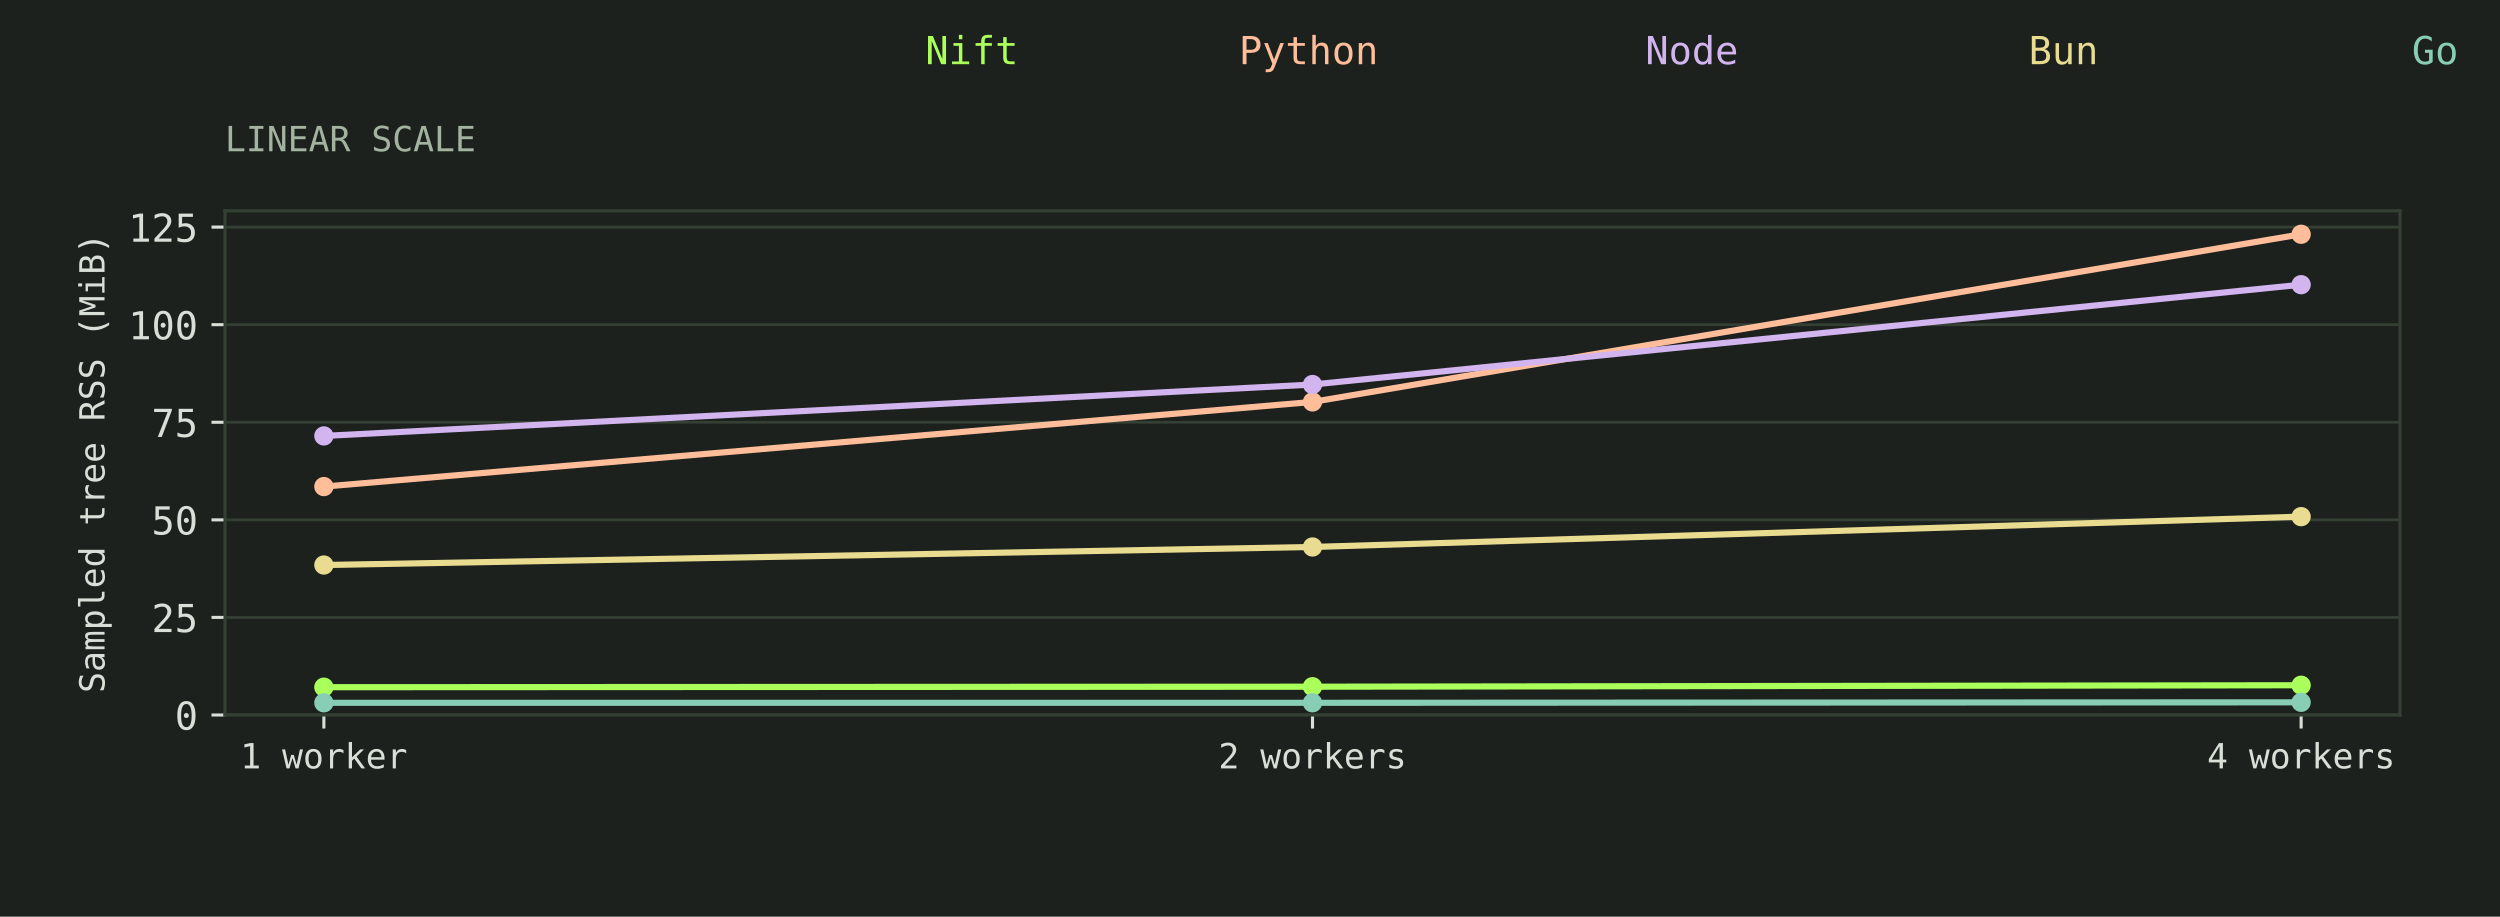
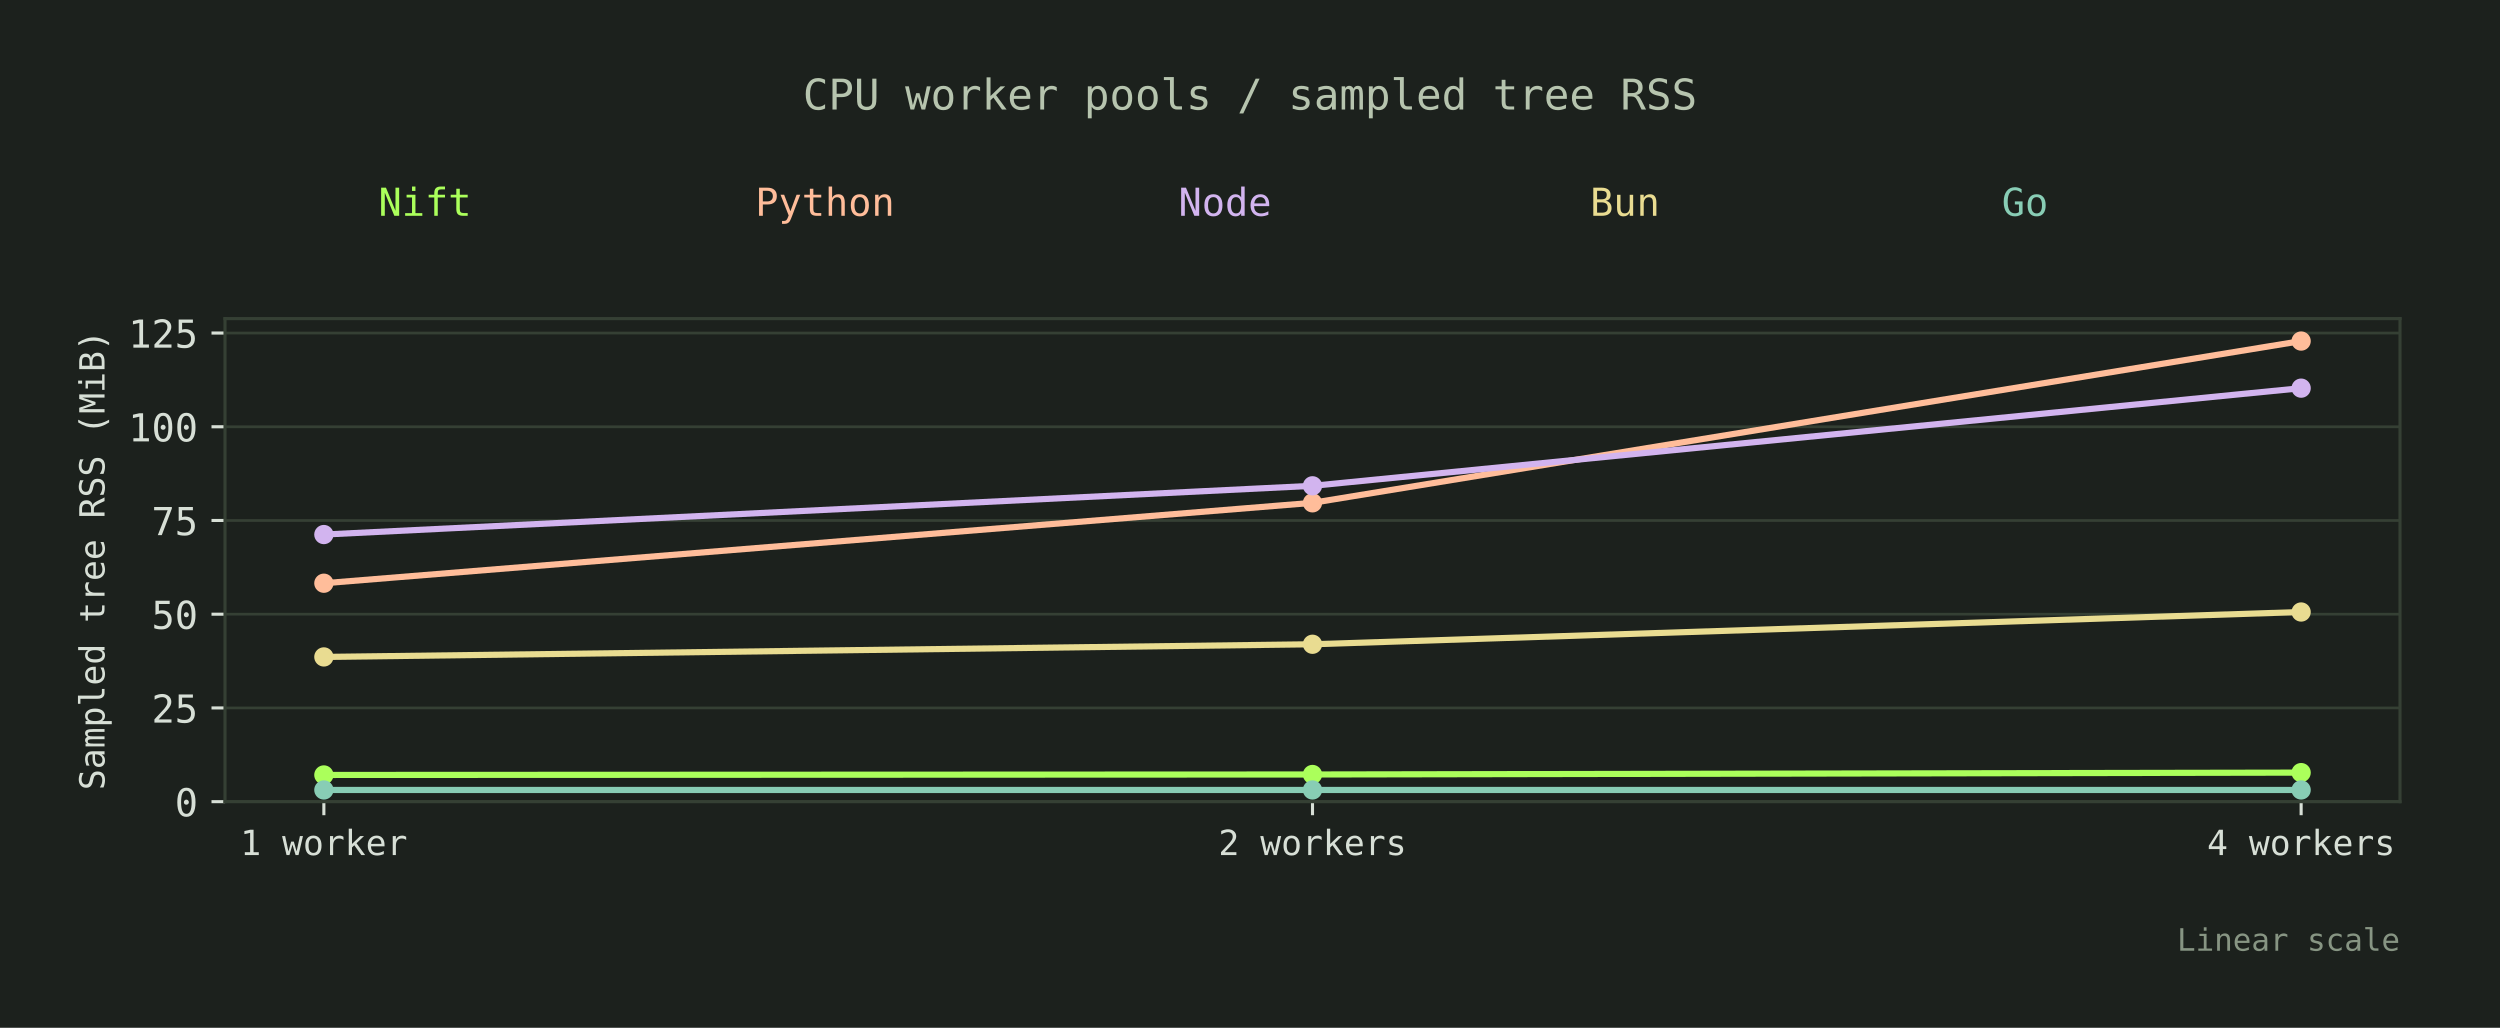
- <svg xmlns="http://www.w3.org/2000/svg" xmlns:xlink="http://www.w3.org/1999/xlink" width="648pt" height="237.6pt" viewBox="0 0 648 237.6" version="1.1">
+ <svg xmlns="http://www.w3.org/2000/svg" xmlns:xlink="http://www.w3.org/1999/xlink" width="648pt" height="266.4pt" viewBox="0 0 648 266.4" version="1.1">
  <defs>
    <style type="text/css">*{stroke-linejoin: round; stroke-linecap: butt}</style>
    <style> .c0{fill: #1c211d} .c1{stroke: #d7dfd6; stroke-width: 0.8} .c2{fill: #d7dfd6; stroke: #d7dfd6; stroke-width: 0.8} .c3{font-size: 9px; font-family: 'DejaVu Sans Mono'; text-anchor: middle; fill: #d7dfd6} .c4{fill: none; stroke: #354034; stroke-width: 0.7; stroke-linecap: square} .c5{font-size: 10px; font-family: 'DejaVu Sans Mono'; text-anchor: end; fill: #d7dfd6} .c6{fill: #abff5b; stroke: #abff5b} .c7{fill: #ffbd9a; stroke: #ffbd9a} .c8{fill: #d2b4ef; stroke: #d2b4ef} .c9{fill: #e9dc91; stroke: #e9dc91} .c10{fill: #88cdb5; stroke: #88cdb5} .c11{fill: none; stroke: #354034; stroke-width: 0.8; stroke-linejoin: miter; stroke-linecap: square}</style>
  </defs>
  <g id="figure_1">
    <g id="patch_1">
-       <path d="M 0 237.6  L 648 237.6  L 648 0  L 0 0  z " class="c0" />
+       <path d="M 0 266.4  L 648 266.4  L 648 0  L 0 0  z " class="c0" />
    </g>
    <g id="axes_1">
      <g id="patch_2">
-         <path d="M 58.32 185.328  L 622.08 185.328  L 622.08 54.648  L 58.32 54.648  z " class="c0" />
+         <path d="M 58.32 207.792  L 622.08 207.792  L 622.08 82.584  L 58.32 82.584  z " class="c0" />
      </g>
      <g id="matplotlib.axis_1">
        <g id="xtick_1">
          <g id="line2d_1">
            <defs>
              <path id="meb49c0b95c" d="M 0 0  L 0 3.5  " class="c1" />
            </defs>
            <g>
-               <use xlink:href="#meb49c0b95c" x="83.945" y="185.328" class="c2" />
+               <use xlink:href="#meb49c0b95c" x="83.945" y="207.792" class="c2" />
            </g>
          </g>
          <g id="text_1">
-             <text class="c3" x="83.945" y="199.167" transform="rotate(-0 83.945 199.167)">1 worker</text>
+             <text class="c3" x="83.945" y="221.631" transform="rotate(-0 83.945 221.631)">1 worker</text>
          </g>
        </g>
        <g id="xtick_2">
          <g id="line2d_2">
            <g>
-               <use xlink:href="#meb49c0b95c" x="340.2" y="185.328" class="c2" />
+               <use xlink:href="#meb49c0b95c" x="340.2" y="207.792" class="c2" />
            </g>
          </g>
          <g id="text_2">
-             <text class="c3" x="340.2" y="199.167" transform="rotate(-0 340.2 199.167)">2 workers</text>
+             <text class="c3" x="340.2" y="221.631" transform="rotate(-0 340.2 221.631)">2 workers</text>
          </g>
        </g>
        <g id="xtick_3">
          <g id="line2d_3">
            <g>
-               <use xlink:href="#meb49c0b95c" x="596.455" y="185.328" class="c2" />
+               <use xlink:href="#meb49c0b95c" x="596.455" y="207.792" class="c2" />
            </g>
          </g>
          <g id="text_3">
-             <text class="c3" x="596.455" y="199.167" transform="rotate(-0 596.455 199.167)">4 workers</text>
+             <text class="c3" x="596.455" y="221.631" transform="rotate(-0 596.455 221.631)">4 workers</text>
          </g>
        </g>
      </g>
      <g id="matplotlib.axis_2">
        <g id="ytick_1">
          <g id="line2d_4">
-             <path d="M 58.32 185.328  L 622.08 185.328  " clip-path="url(#p8eedefa2bb)" class="c4" />
+             <path d="M 58.32 207.792  L 622.08 207.792  " clip-path="url(#paa4b8ae94c)" class="c4" />
          </g>
          <g id="line2d_5">
            <defs>
              <path id="m131011f9a1" d="M 0 0  L -3.5 0  " class="c1" />
            </defs>
            <g>
-               <use xlink:href="#m131011f9a1" x="58.32" y="185.328" class="c2" />
+               <use xlink:href="#m131011f9a1" x="58.32" y="207.792" class="c2" />
            </g>
          </g>
          <g id="text_4">
-             <text class="c5" x="51.32" y="189.127" transform="rotate(-0 51.32 189.127)">0</text>
+             <text class="c5" x="51.32" y="211.591" transform="rotate(-0 51.32 211.591)">0</text>
          </g>
        </g>
        <g id="ytick_2">
          <g id="line2d_6">
-             <path d="M 58.32 160.036  L 622.08 160.036  " clip-path="url(#p8eedefa2bb)" class="c4" />
+             <path d="M 58.32 183.498  L 622.08 183.498  " clip-path="url(#paa4b8ae94c)" class="c4" />
          </g>
          <g id="line2d_7">
            <g>
-               <use xlink:href="#m131011f9a1" x="58.32" y="160.036" class="c2" />
+               <use xlink:href="#m131011f9a1" x="58.32" y="183.498" class="c2" />
            </g>
          </g>
          <g id="text_5">
-             <text class="c5" x="51.32" y="163.835" transform="rotate(-0 51.32 163.835)">25</text>
+             <text class="c5" x="51.32" y="187.297" transform="rotate(-0 51.32 187.297)">25</text>
          </g>
        </g>
        <g id="ytick_3">
          <g id="line2d_8">
-             <path d="M 58.32 134.744  L 622.08 134.744  " clip-path="url(#p8eedefa2bb)" class="c4" />
+             <path d="M 58.32 159.204  L 622.08 159.204  " clip-path="url(#paa4b8ae94c)" class="c4" />
          </g>
          <g id="line2d_9">
            <g>
-               <use xlink:href="#m131011f9a1" x="58.32" y="134.744" class="c2" />
+               <use xlink:href="#m131011f9a1" x="58.32" y="159.204" class="c2" />
            </g>
          </g>
          <g id="text_6">
-             <text class="c5" x="51.32" y="138.542" transform="rotate(-0 51.32 138.542)">50</text>
+             <text class="c5" x="51.32" y="163.003" transform="rotate(-0 51.32 163.003)">50</text>
          </g>
        </g>
        <g id="ytick_4">
          <g id="line2d_10">
-             <path d="M 58.32 109.451  L 622.08 109.451  " clip-path="url(#p8eedefa2bb)" class="c4" />
+             <path d="M 58.32 134.91  L 622.08 134.91  " clip-path="url(#paa4b8ae94c)" class="c4" />
          </g>
          <g id="line2d_11">
            <g>
-               <use xlink:href="#m131011f9a1" x="58.32" y="109.451" class="c2" />
+               <use xlink:href="#m131011f9a1" x="58.32" y="134.91" class="c2" />
            </g>
          </g>
          <g id="text_7">
-             <text class="c5" x="51.32" y="113.25" transform="rotate(-0 51.32 113.25)">75</text>
+             <text class="c5" x="51.32" y="138.709" transform="rotate(-0 51.32 138.709)">75</text>
          </g>
        </g>
        <g id="ytick_5">
          <g id="line2d_12">
-             <path d="M 58.32 84.159  L 622.08 84.159  " clip-path="url(#p8eedefa2bb)" class="c4" />
+             <path d="M 58.32 110.616  L 622.08 110.616  " clip-path="url(#paa4b8ae94c)" class="c4" />
          </g>
          <g id="line2d_13">
            <g>
-               <use xlink:href="#m131011f9a1" x="58.32" y="84.159" class="c2" />
+               <use xlink:href="#m131011f9a1" x="58.32" y="110.616" class="c2" />
            </g>
          </g>
          <g id="text_8">
-             <text class="c5" x="51.32" y="87.958" transform="rotate(-0 51.32 87.958)">100</text>
+             <text class="c5" x="51.32" y="114.414" transform="rotate(-0 51.32 114.414)">100</text>
          </g>
        </g>
        <g id="ytick_6">
          <g id="line2d_14">
-             <path d="M 58.32 58.867  L 622.08 58.867  " clip-path="url(#p8eedefa2bb)" class="c4" />
+             <path d="M 58.32 86.321  L 622.08 86.321  " clip-path="url(#paa4b8ae94c)" class="c4" />
          </g>
          <g id="line2d_15">
            <g>
-               <use xlink:href="#m131011f9a1" x="58.32" y="58.867" class="c2" />
+               <use xlink:href="#m131011f9a1" x="58.32" y="86.321" class="c2" />
            </g>
          </g>
          <g id="text_9">
-             <text class="c5" x="51.32" y="62.666" transform="rotate(-0 51.32 62.666)">125</text>
+             <text class="c5" x="51.32" y="90.12" transform="rotate(-0 51.32 90.12)">125</text>
          </g>
        </g>
        <g id="text_10">
-           <text class="c3" x="27.097" y="119.988" transform="rotate(-90 27.097 119.988)">Sampled tree RSS (MiB)</text>
+           <text class="c3" x="27.097" y="145.188" transform="rotate(-90 27.097 145.188)">Sampled tree RSS (MiB)</text>
        </g>
      </g>
      <g id="line2d_16">
-         <path d="M 83.945 178.12  L 340.2 177.993  L 596.455 177.614  " clip-path="url(#p8eedefa2bb)" style="fill: none; stroke: #abff5b; stroke-width: 1.6; stroke-linecap: square" />
+         <path d="M 83.945 200.868  L 340.2 200.747  L 596.455 200.261  " clip-path="url(#paa4b8ae94c)" style="fill: none; stroke: #abff5b; stroke-width: 1.6; stroke-linecap: square" />
        <defs>
          <path id="m61e878b024" d="M 0 2  C 0.53 2 1.039 1.789 1.414 1.414  C 1.789 1.039 2 0.53 2 0  C 2 -0.53 1.789 -1.039 1.414 -1.414  C 1.039 -1.789 0.53 -2 0 -2  C -0.53 -2 -1.039 -1.789 -1.414 -1.414  C -1.789 -1.039 -2 -0.53 -2 0  C -2 0.53 -1.789 1.039 -1.414 1.414  C -1.039 1.789 -0.53 2 0 2  z " style="stroke: #abff5b" />
        </defs>
-         <g clip-path="url(#p8eedefa2bb)">
-           <use xlink:href="#m61e878b024" x="83.945" y="178.12" class="c6" />
-           <use xlink:href="#m61e878b024" x="340.2" y="177.993" class="c6" />
-           <use xlink:href="#m61e878b024" x="596.455" y="177.614" class="c6" />
+         <g clip-path="url(#paa4b8ae94c)">
+           <use xlink:href="#m61e878b024" x="83.945" y="200.868" class="c6" />
+           <use xlink:href="#m61e878b024" x="340.2" y="200.747" class="c6" />
+           <use xlink:href="#m61e878b024" x="596.455" y="200.261" class="c6" />
        </g>
      </g>
      <g id="line2d_17">
-         <path d="M 83.945 126.121  L 340.2 104.175  L 596.455 60.72  " clip-path="url(#p8eedefa2bb)" style="fill: none; stroke: #ffbd9a; stroke-width: 1.6; stroke-linecap: square" />
+         <path d="M 83.945 151.172  L 340.2 130.332  L 596.455 88.402  " clip-path="url(#paa4b8ae94c)" style="fill: none; stroke: #ffbd9a; stroke-width: 1.6; stroke-linecap: square" />
        <defs>
          <path id="m7f0fc4f7d1" d="M 0 2  C 0.53 2 1.039 1.789 1.414 1.414  C 1.789 1.039 2 0.53 2 0  C 2 -0.53 1.789 -1.039 1.414 -1.414  C 1.039 -1.789 0.53 -2 0 -2  C -0.53 -2 -1.039 -1.789 -1.414 -1.414  C -1.789 -1.039 -2 -0.53 -2 0  C -2 0.53 -1.789 1.039 -1.414 1.414  C -1.039 1.789 -0.53 2 0 2  z " style="stroke: #ffbd9a" />
        </defs>
-         <g clip-path="url(#p8eedefa2bb)">
-           <use xlink:href="#m7f0fc4f7d1" x="83.945" y="126.121" class="c7" />
-           <use xlink:href="#m7f0fc4f7d1" x="340.2" y="104.175" class="c7" />
-           <use xlink:href="#m7f0fc4f7d1" x="596.455" y="60.72" class="c7" />
+         <g clip-path="url(#paa4b8ae94c)">
+           <use xlink:href="#m7f0fc4f7d1" x="83.945" y="151.172" class="c7" />
+           <use xlink:href="#m7f0fc4f7d1" x="340.2" y="130.332" class="c7" />
+           <use xlink:href="#m7f0fc4f7d1" x="596.455" y="88.402" class="c7" />
        </g>
      </g>
      <g id="line2d_18">
-         <path d="M 83.945 112.992  L 340.2 99.666  L 596.455 73.789  " clip-path="url(#p8eedefa2bb)" style="fill: none; stroke: #d2b4ef; stroke-width: 1.6; stroke-linecap: square" />
+         <path d="M 83.945 138.554  L 340.2 125.921  L 596.455 100.609  " clip-path="url(#paa4b8ae94c)" style="fill: none; stroke: #d2b4ef; stroke-width: 1.6; stroke-linecap: square" />
        <defs>
          <path id="m71117cc5d6" d="M 0 2  C 0.53 2 1.039 1.789 1.414 1.414  C 1.789 1.039 2 0.53 2 0  C 2 -0.53 1.789 -1.039 1.414 -1.414  C 1.039 -1.789 0.53 -2 0 -2  C -0.53 -2 -1.039 -1.789 -1.414 -1.414  C -1.789 -1.039 -2 -0.53 -2 0  C -2 0.53 -1.789 1.039 -1.414 1.414  C -1.039 1.789 -0.53 2 0 2  z " style="stroke: #d2b4ef" />
        </defs>
-         <g clip-path="url(#p8eedefa2bb)">
-           <use xlink:href="#m71117cc5d6" x="83.945" y="112.992" class="c8" />
-           <use xlink:href="#m71117cc5d6" x="340.2" y="99.666" class="c8" />
-           <use xlink:href="#m71117cc5d6" x="596.455" y="73.789" class="c8" />
+         <g clip-path="url(#paa4b8ae94c)">
+           <use xlink:href="#m71117cc5d6" x="83.945" y="138.554" class="c8" />
+           <use xlink:href="#m71117cc5d6" x="340.2" y="125.921" class="c8" />
+           <use xlink:href="#m71117cc5d6" x="596.455" y="100.609" class="c8" />
        </g>
      </g>
      <g id="line2d_19">
-         <path d="M 83.945 146.453  L 340.2 141.774  L 596.455 133.914  " clip-path="url(#p8eedefa2bb)" style="fill: none; stroke: #e9dc91; stroke-width: 1.6; stroke-linecap: square" />
+         <path d="M 83.945 170.277  L 340.2 166.993  L 596.455 158.631  " clip-path="url(#paa4b8ae94c)" style="fill: none; stroke: #e9dc91; stroke-width: 1.6; stroke-linecap: square" />
        <defs>
          <path id="m2263ea23d6" d="M 0 2  C 0.53 2 1.039 1.789 1.414 1.414  C 1.789 1.039 2 0.53 2 0  C 2 -0.53 1.789 -1.039 1.414 -1.414  C 1.039 -1.789 0.53 -2 0 -2  C -0.53 -2 -1.039 -1.789 -1.414 -1.414  C -1.789 -1.039 -2 -0.53 -2 0  C -2 0.53 -1.789 1.039 -1.414 1.414  C -1.039 1.789 -0.53 2 0 2  z " style="stroke: #e9dc91" />
        </defs>
-         <g clip-path="url(#p8eedefa2bb)">
-           <use xlink:href="#m2263ea23d6" x="83.945" y="146.453" class="c9" />
-           <use xlink:href="#m2263ea23d6" x="340.2" y="141.774" class="c9" />
-           <use xlink:href="#m2263ea23d6" x="596.455" y="133.914" class="c9" />
+         <g clip-path="url(#paa4b8ae94c)">
+           <use xlink:href="#m2263ea23d6" x="83.945" y="170.277" class="c9" />
+           <use xlink:href="#m2263ea23d6" x="340.2" y="166.993" class="c9" />
+           <use xlink:href="#m2263ea23d6" x="596.455" y="158.631" class="c9" />
        </g>
      </g>
      <g id="line2d_20">
-         <path d="M 83.945 182.166  L 340.2 182.166  L 596.455 182.04  " clip-path="url(#p8eedefa2bb)" style="fill: none; stroke: #88cdb5; stroke-width: 1.6; stroke-linecap: square" />
+         <path d="M 83.945 204.755  L 340.2 204.755  L 596.455 204.755  " clip-path="url(#paa4b8ae94c)" style="fill: none; stroke: #88cdb5; stroke-width: 1.6; stroke-linecap: square" />
        <defs>
          <path id="m153a816141" d="M 0 2  C 0.53 2 1.039 1.789 1.414 1.414  C 1.789 1.039 2 0.53 2 0  C 2 -0.53 1.789 -1.039 1.414 -1.414  C 1.039 -1.789 0.53 -2 0 -2  C -0.53 -2 -1.039 -1.789 -1.414 -1.414  C -1.789 -1.039 -2 -0.53 -2 0  C -2 0.53 -1.789 1.039 -1.414 1.414  C -1.039 1.789 -0.53 2 0 2  z " style="stroke: #88cdb5" />
        </defs>
-         <g clip-path="url(#p8eedefa2bb)">
-           <use xlink:href="#m153a816141" x="83.945" y="182.166" class="c10" />
-           <use xlink:href="#m153a816141" x="340.2" y="182.166" class="c10" />
-           <use xlink:href="#m153a816141" x="596.455" y="182.04" class="c10" />
+         <g clip-path="url(#paa4b8ae94c)">
+           <use xlink:href="#m153a816141" x="83.945" y="204.755" class="c10" />
+           <use xlink:href="#m153a816141" x="340.2" y="204.755" class="c10" />
+           <use xlink:href="#m153a816141" x="596.455" y="204.755" class="c10" />
        </g>
      </g>
      <g id="patch_3">
-         <path d="M 58.32 185.328  L 58.32 54.648  " class="c11" />
+         <path d="M 58.32 207.792  L 58.32 82.584  " class="c11" />
      </g>
      <g id="patch_4">
-         <path d="M 622.08 185.328  L 622.08 54.648  " class="c11" />
+         <path d="M 622.08 207.792  L 622.08 82.584  " class="c11" />
      </g>
      <g id="patch_5">
-         <path d="M 58.32 185.328  L 622.08 185.328  " class="c11" />
+         <path d="M 58.32 207.792  L 622.08 207.792  " class="c11" />
      </g>
      <g id="patch_6">
-         <path d="M 58.32 54.648  L 622.08 54.648  " class="c11" />
+         <path d="M 58.32 82.584  L 622.08 82.584  " class="c11" />
      </g>
    </g>
    <g id="text_11">
-       <text style="font-size: 10px; font-family: 'DejaVu Sans Mono'; text-anchor: end; fill: #abff5b" x="263.952" y="16.632" transform="rotate(-0 263.952 16.632)">Nift</text>
+       <text style="font-size: 11px; font-family: 'DejaVu Sans Mono'; text-anchor: middle; fill: #b6c4ae" x="324" y="28.397" transform="rotate(-0 324 28.397)">CPU worker pools / sampled tree RSS</text>
    </g>
    <g id="text_12">
-       <text style="font-size: 10px; font-family: 'DejaVu Sans Mono'; text-anchor: end; fill: #ffbd9a" x="357.264" y="16.632" transform="rotate(-0 357.264 16.632)">Python</text>
+       <text style="font-size: 10px; font-family: 'DejaVu Sans Mono'; text-anchor: middle; fill: #abff5b" x="110.16" y="55.944" transform="rotate(-0 110.16 55.944)">Nift</text>
    </g>
    <g id="text_13">
-       <text style="font-size: 10px; font-family: 'DejaVu Sans Mono'; text-anchor: end; fill: #d2b4ef" x="450.576" y="16.632" transform="rotate(-0 450.576 16.632)">Node</text>
+       <text style="font-size: 10px; font-family: 'DejaVu Sans Mono'; text-anchor: middle; fill: #ffbd9a" x="213.84" y="55.944" transform="rotate(-0 213.84 55.944)">Python</text>
    </g>
    <g id="text_14">
-       <text style="font-size: 10px; font-family: 'DejaVu Sans Mono'; text-anchor: end; fill: #e9dc91" x="543.888" y="16.632" transform="rotate(-0 543.888 16.632)">Bun</text>
+       <text style="font-size: 10px; font-family: 'DejaVu Sans Mono'; text-anchor: middle; fill: #d2b4ef" x="317.52" y="55.944" transform="rotate(-0 317.52 55.944)">Node</text>
    </g>
    <g id="text_15">
-       <text style="font-size: 10px; font-family: 'DejaVu Sans Mono'; text-anchor: end; fill: #88cdb5" x="637.2" y="16.632" transform="rotate(-0 637.2 16.632)">Go</text>
+       <text style="font-size: 10px; font-family: 'DejaVu Sans Mono'; text-anchor: middle; fill: #e9dc91" x="421.2" y="55.944" transform="rotate(-0 421.2 55.944)">Bun</text>
    </g>
    <g id="text_16">
-       <text style="font-size: 9px; font-family: 'DejaVu Sans Mono'; text-anchor: start; fill: #a3b3a0" x="58.32" y="39.204" transform="rotate(-0 58.32 39.204)">LINEAR SCALE</text>
+       <text style="font-size: 10px; font-family: 'DejaVu Sans Mono'; text-anchor: middle; fill: #88cdb5" x="524.88" y="55.944" transform="rotate(-0 524.88 55.944)">Go</text>
+     </g>
+     <g id="text_17">
+       <text style="font-size: 8px; font-family: 'DejaVu Sans Mono'; text-anchor: end; fill: #879583" x="622.08" y="246.42" transform="rotate(-0 622.08 246.42)">Linear scale</text>
    </g>
  </g>
  <defs>
-     <clipPath id="p8eedefa2bb">
-       <rect x="58.32" y="54.648" width="563.76" height="130.68" />
+     <clipPath id="paa4b8ae94c">
+       <rect x="58.32" y="82.584" width="563.76" height="125.208" />
    </clipPath>
  </defs>
</svg>
